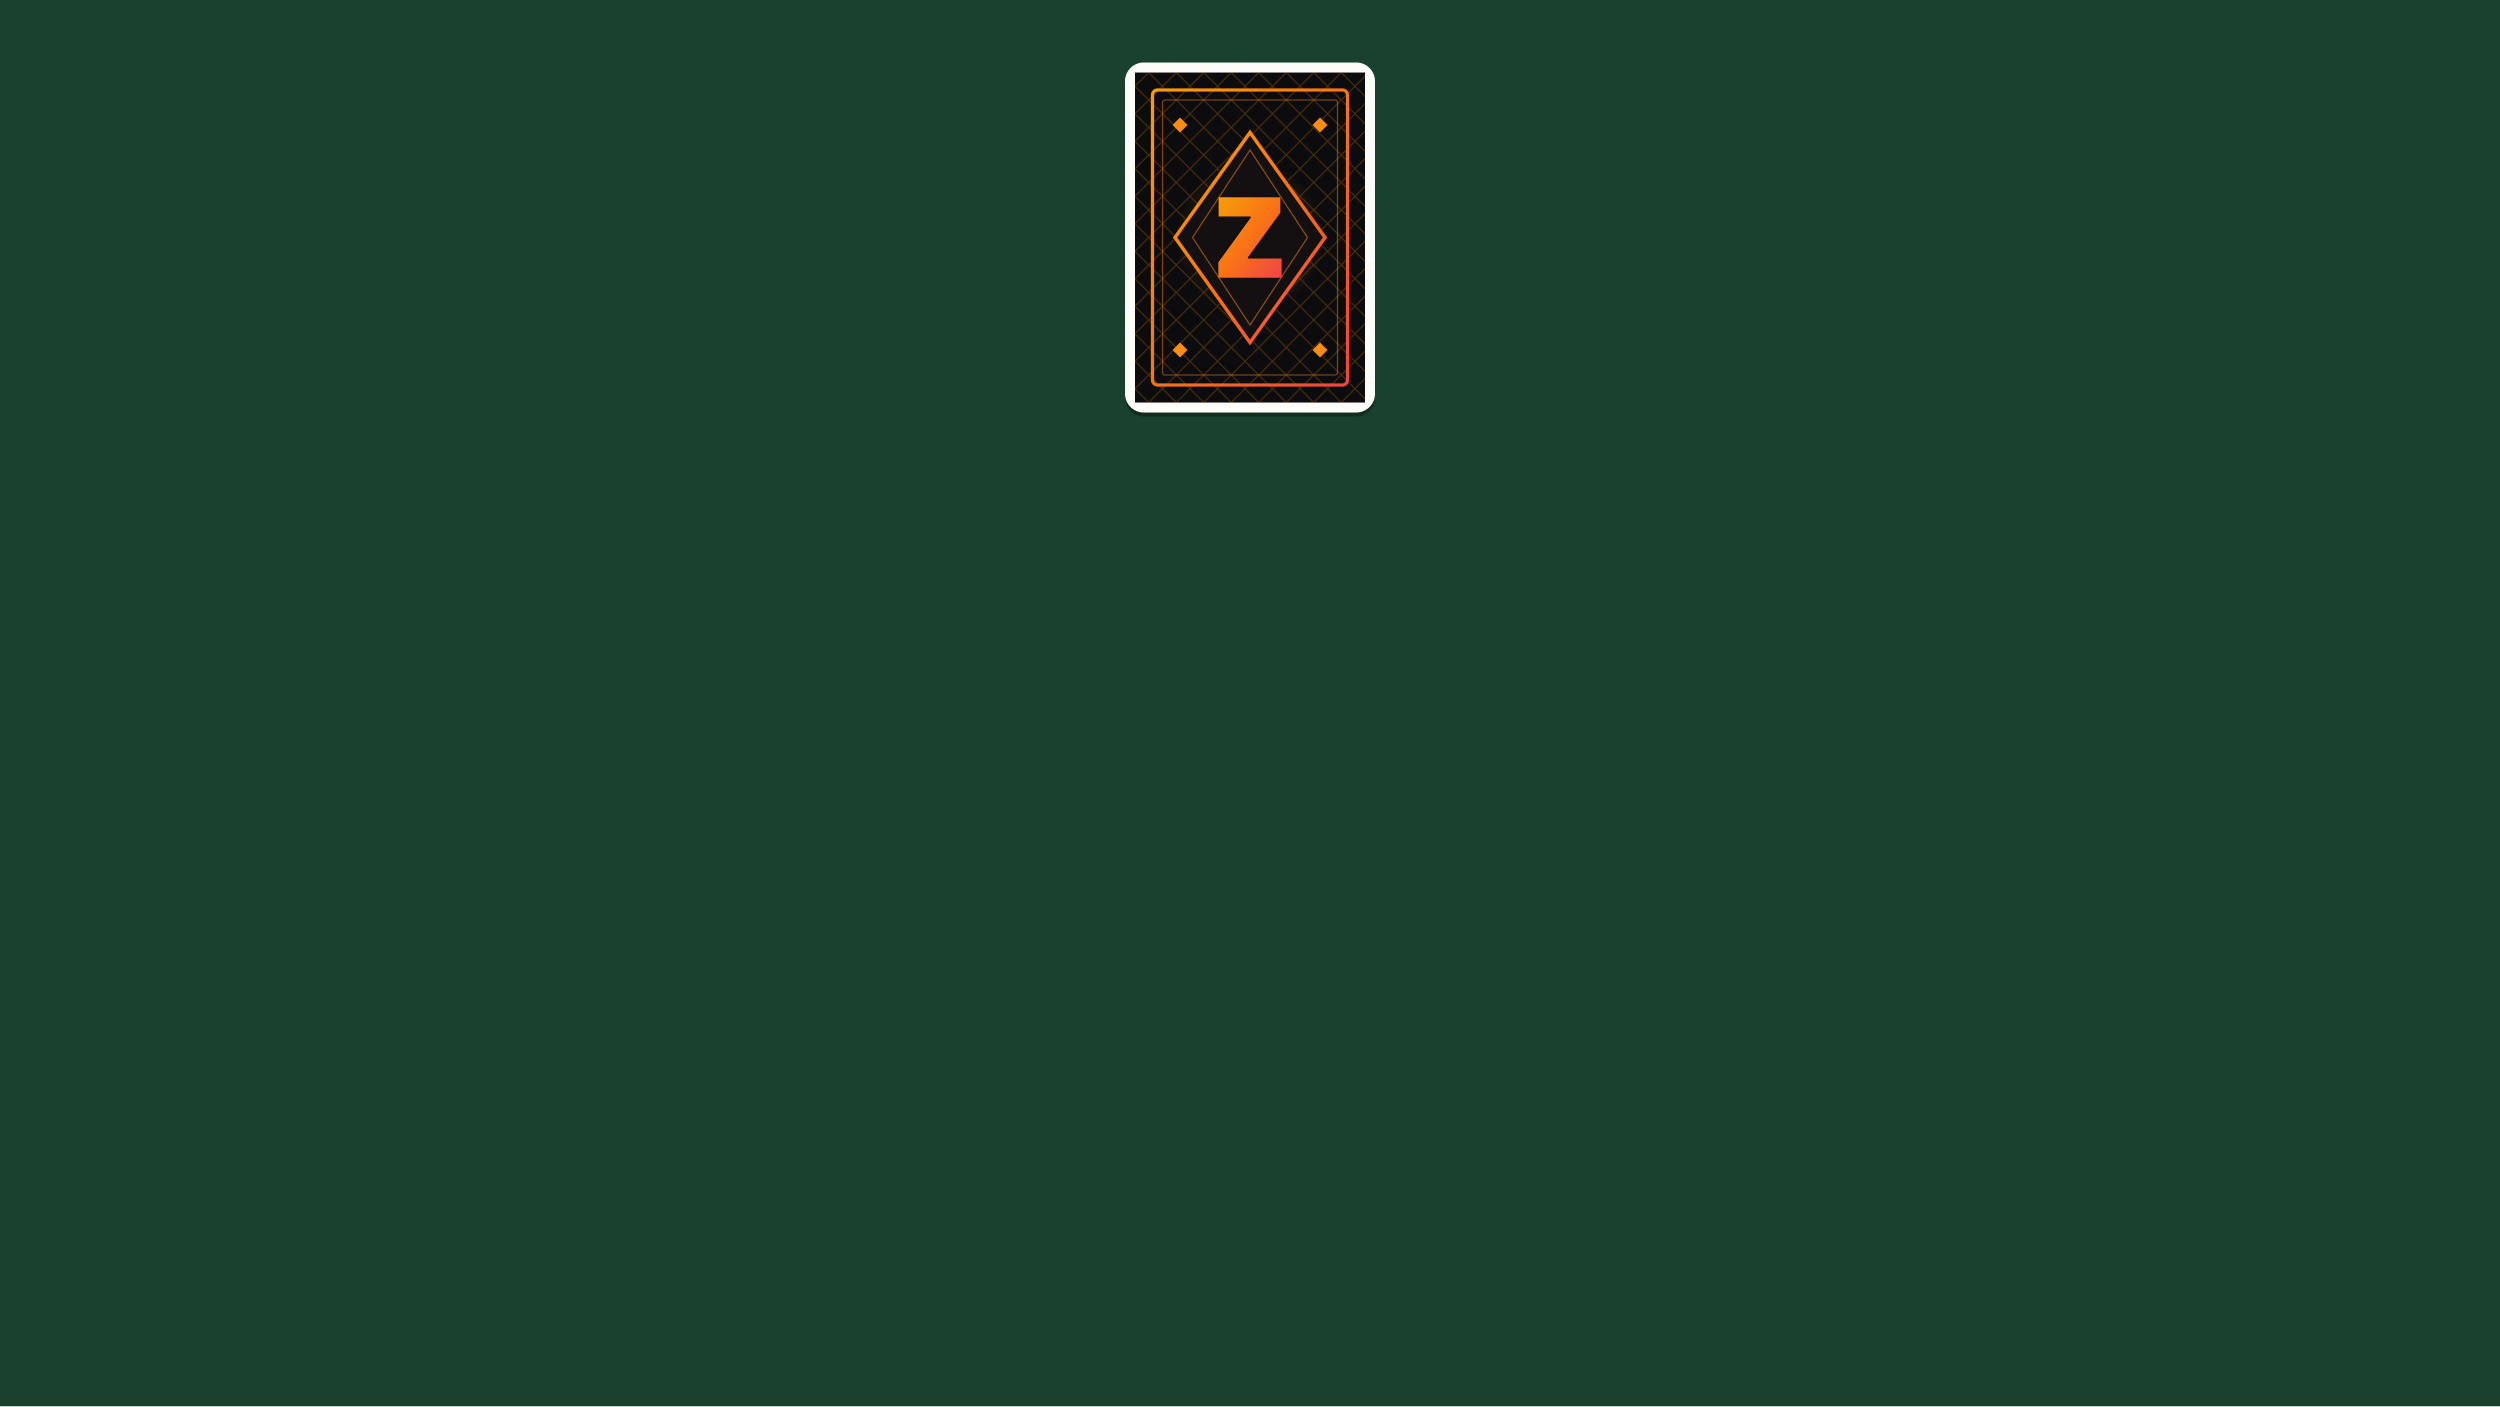
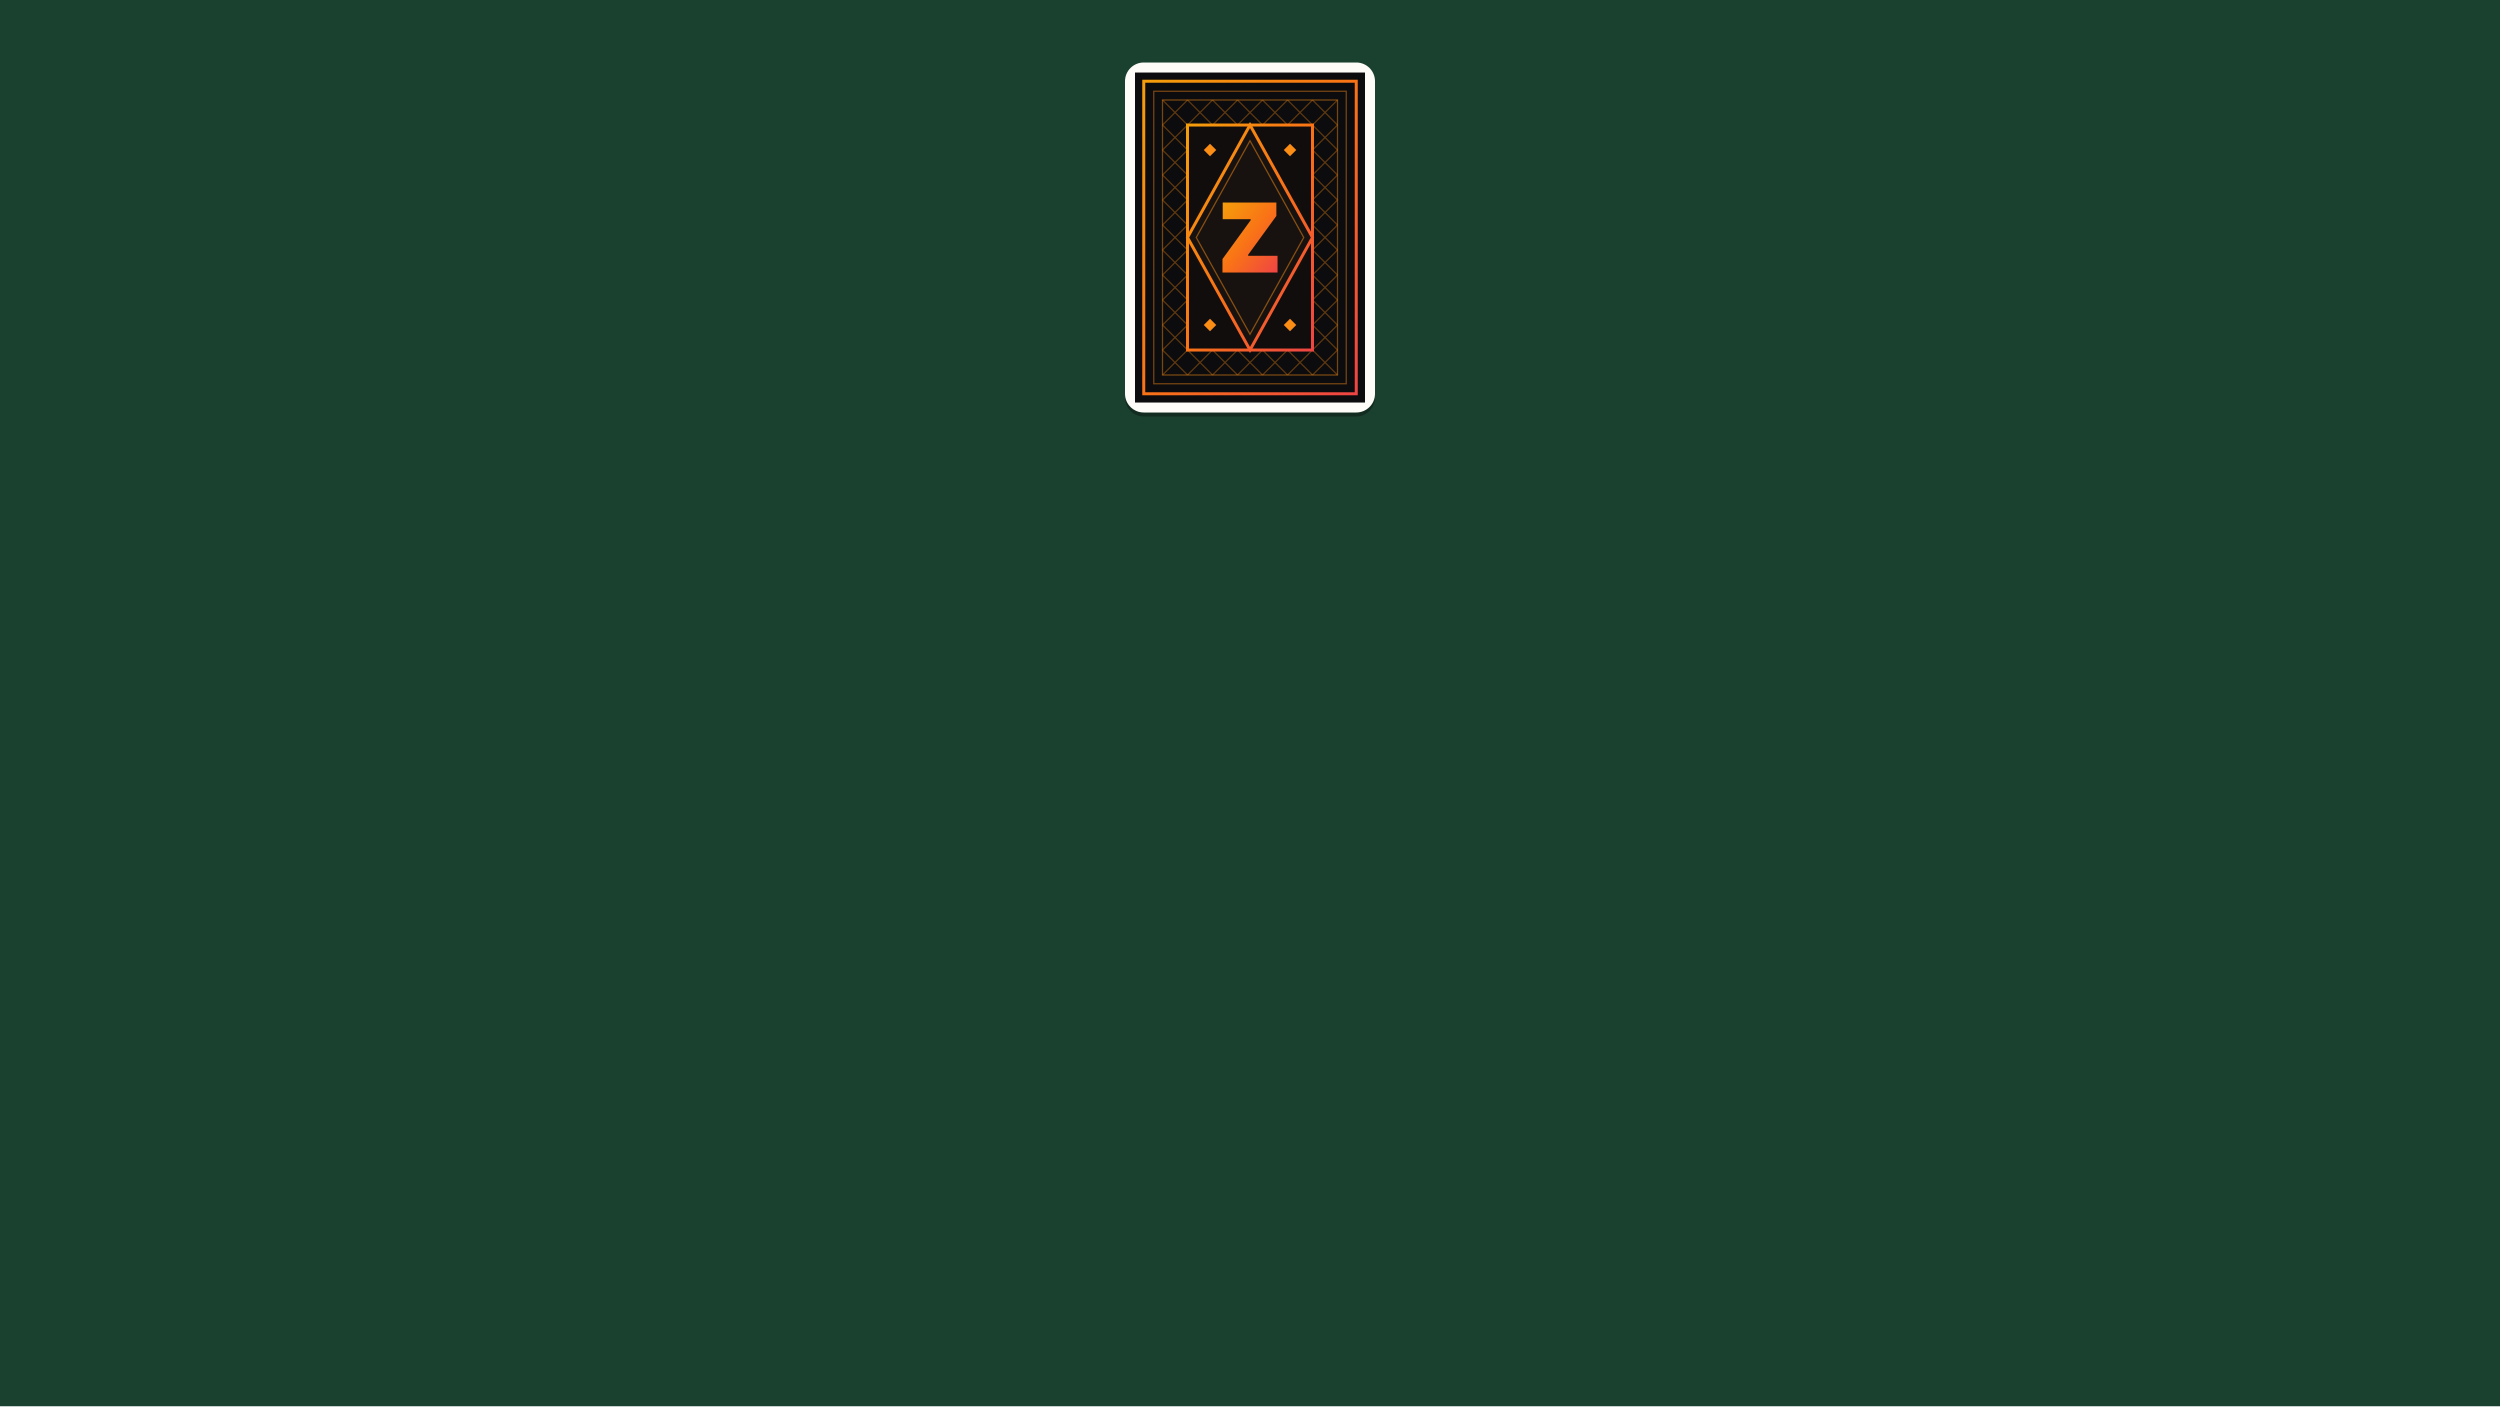
<svg xmlns="http://www.w3.org/2000/svg" width="320" height="180" viewBox="0 0 320 180">
  <defs>
    <clipPath id="zs-card">
      <rect width="100" height="140" rx="7.5" />
    </clipPath>
-     <pattern id="zc-p-zimi" width="11" height="11" patternUnits="userSpaceOnUse">
-       <path d="M5.5 0 11 5.5 5.5 11 0 5.5z" fill="none" stroke="#fb8c14" stroke-width=".45" opacity=".26" />
-     </pattern>
    <linearGradient id="zc-g-mark" x1="0" y1="0" x2="1" y2="1">
      <stop offset="0" stop-color="#f59e0b" />
      <stop offset=".5" stop-color="#f97316" />
      <stop offset="1" stop-color="#ef4444" />
    </linearGradient>
    <radialGradient id="zc-g-glow">
      <stop offset="0" stop-color="#fb8c14" stop-opacity=".34" />
      <stop offset="1" stop-color="#fb8c14" stop-opacity="0" />
    </radialGradient>
  </defs>
  <rect width="320" height="180" fill="#1a4130" />
  <g transform="translate(144 8) scale(0.32)">
    <rect y="1.6" width="100" height="140" rx="7.5" fill="rgba(0,0,0,0.32)" />
    <g clip-path="url(#zs-card)">
      <svg width="100" height="140" viewBox="0 0 100 140" preserveAspectRatio="xMidYMid slice" aria-hidden="true">
        <rect width="100" height="140" fill="#fdfcf8" />
        <svg x="4" y="4" width="92" height="132" viewBox="0 0 92 132" overflow="hidden">
-           <rect width="92" height="132" fill="#0c0c0e" />
-           <rect width="92" height="132" fill="url(#zc-p-zimi)" />
-           <rect x="7" y="7" width="78" height="118" rx="2" fill="none" stroke="url(#zc-g-mark)" stroke-width="1.3" />
-           <rect x="11" y="11" width="70" height="110" rx="1" fill="none" stroke="#fb8c14" stroke-width=".5" opacity=".45" />
-           <circle cx="46" cy="66" r="30" fill="url(#zc-g-glow)" />
-           <path d="M46 24 76 66 46 108 16 66z" fill="#141012" stroke="url(#zc-g-mark)" stroke-width="1.4" />
-           <path d="M46 31 69 66 46 101 23 66z" fill="none" stroke="#fb8c14" stroke-width=".5" opacity=".5" />
-           <path transform="translate(46 66) scale(2.16456)" d="M-5.852 7.438L5.852 7.438L5.852 3.885L-0.392 3.885L-0.392 3.667L5.602 -4.583L5.602 -7.438L-5.798 -7.438L-5.798 -3.885L0.142 -3.885L0.142 -3.678L-5.852 4.583Z" fill="url(#zc-g-mark)" />
+           <rect fill="#0c0c0e" x="0" y="0" width="92" height="132" />
+           <path d="M11 21L21 11M11 31L31 11M11 41L41 11M11 51L51 11M11 61L61 11M11 71L71 11M11 81L81 11M11 91L81 21M11 101L81 31M11 111L81 41M11 121L81 51M21 121L81 61M31 121L81 71M41 121L81 81M51 121L81 91M61 121L81 101M71 121L81 111M11 111L21 121M11 101L31 121M11 91L41 121M11 81L51 121M11 71L61 121M11 61L71 121M11 51L81 121M11 41L81 111M11 31L81 101M11 21L81 91M11 11L81 81M21 11L81 71M31 11L81 61M41 11L81 51M51 11L81 41M61 11L81 31M71 11L81 21" fill="none" stroke="#fb8c14" stroke-width="0.5" opacity="0.34" />
+           <rect fill="none" stroke="url(#zc-g-mark)" stroke-width="1.2" x="3.5" y="3.5" width="85" height="125" />
+           <rect fill="none" stroke="#fb8c14" stroke-width="0.5" opacity="0.45" x="7.5" y="7.5" width="77" height="117" />
+           <rect fill="none" stroke="#fb8c14" stroke-width="0.5" opacity="0.45" x="11" y="11" width="70" height="110" />
+           <rect fill="#100d0c" stroke="url(#zc-g-mark)" stroke-width="1.2" x="21" y="21" width="50" height="90" />
+           <circle cx="46" cy="66" r="24" fill="url(#zc-g-glow)" />
+           <path d="M46 21l25 45 -25 45 -25 -45z" fill="#17120f" stroke="url(#zc-g-mark)" stroke-width="1.2" />
+           <path d="M46 27.3l21.5 38.7 -21.5 38.7 -21.5 -38.7z" fill="none" stroke="#fb8c14" stroke-width="0.5" opacity="0.5" />
+           <path transform="translate(46 66) scale(1.882226)" d="M-5.852 7.438L5.852 7.438L5.852 3.885L-0.392 3.885L-0.392 3.667L5.602 -4.583L5.602 -7.438L-5.798 -7.438L-5.798 -3.885L0.142 -3.885L0.142 -3.678L-5.852 4.583Z" fill="url(#zc-g-mark)" />
          <g fill="#fb8c14">
-             <path d="M18 18l3 3-3 3-3-3zM74 18l3 3-3 3-3-3zM18 108l3 3-3 3-3-3zM74 108l3 3-3 3-3-3z" />
+             <path d="M30 28.5l2.5 2.5 -2.5 2.5 -2.5 -2.5z" />
+             <path d="M62 28.5l2.5 2.5 -2.5 2.5 -2.5 -2.5z" />
+             <path d="M30 98.5l2.5 2.5 -2.5 2.5 -2.5 -2.5z" />
+             <path d="M62 98.5l2.5 2.5 -2.5 2.5 -2.5 -2.5z" />
          </g>
        </svg>
      </svg>
    </g>
  </g>
</svg>
